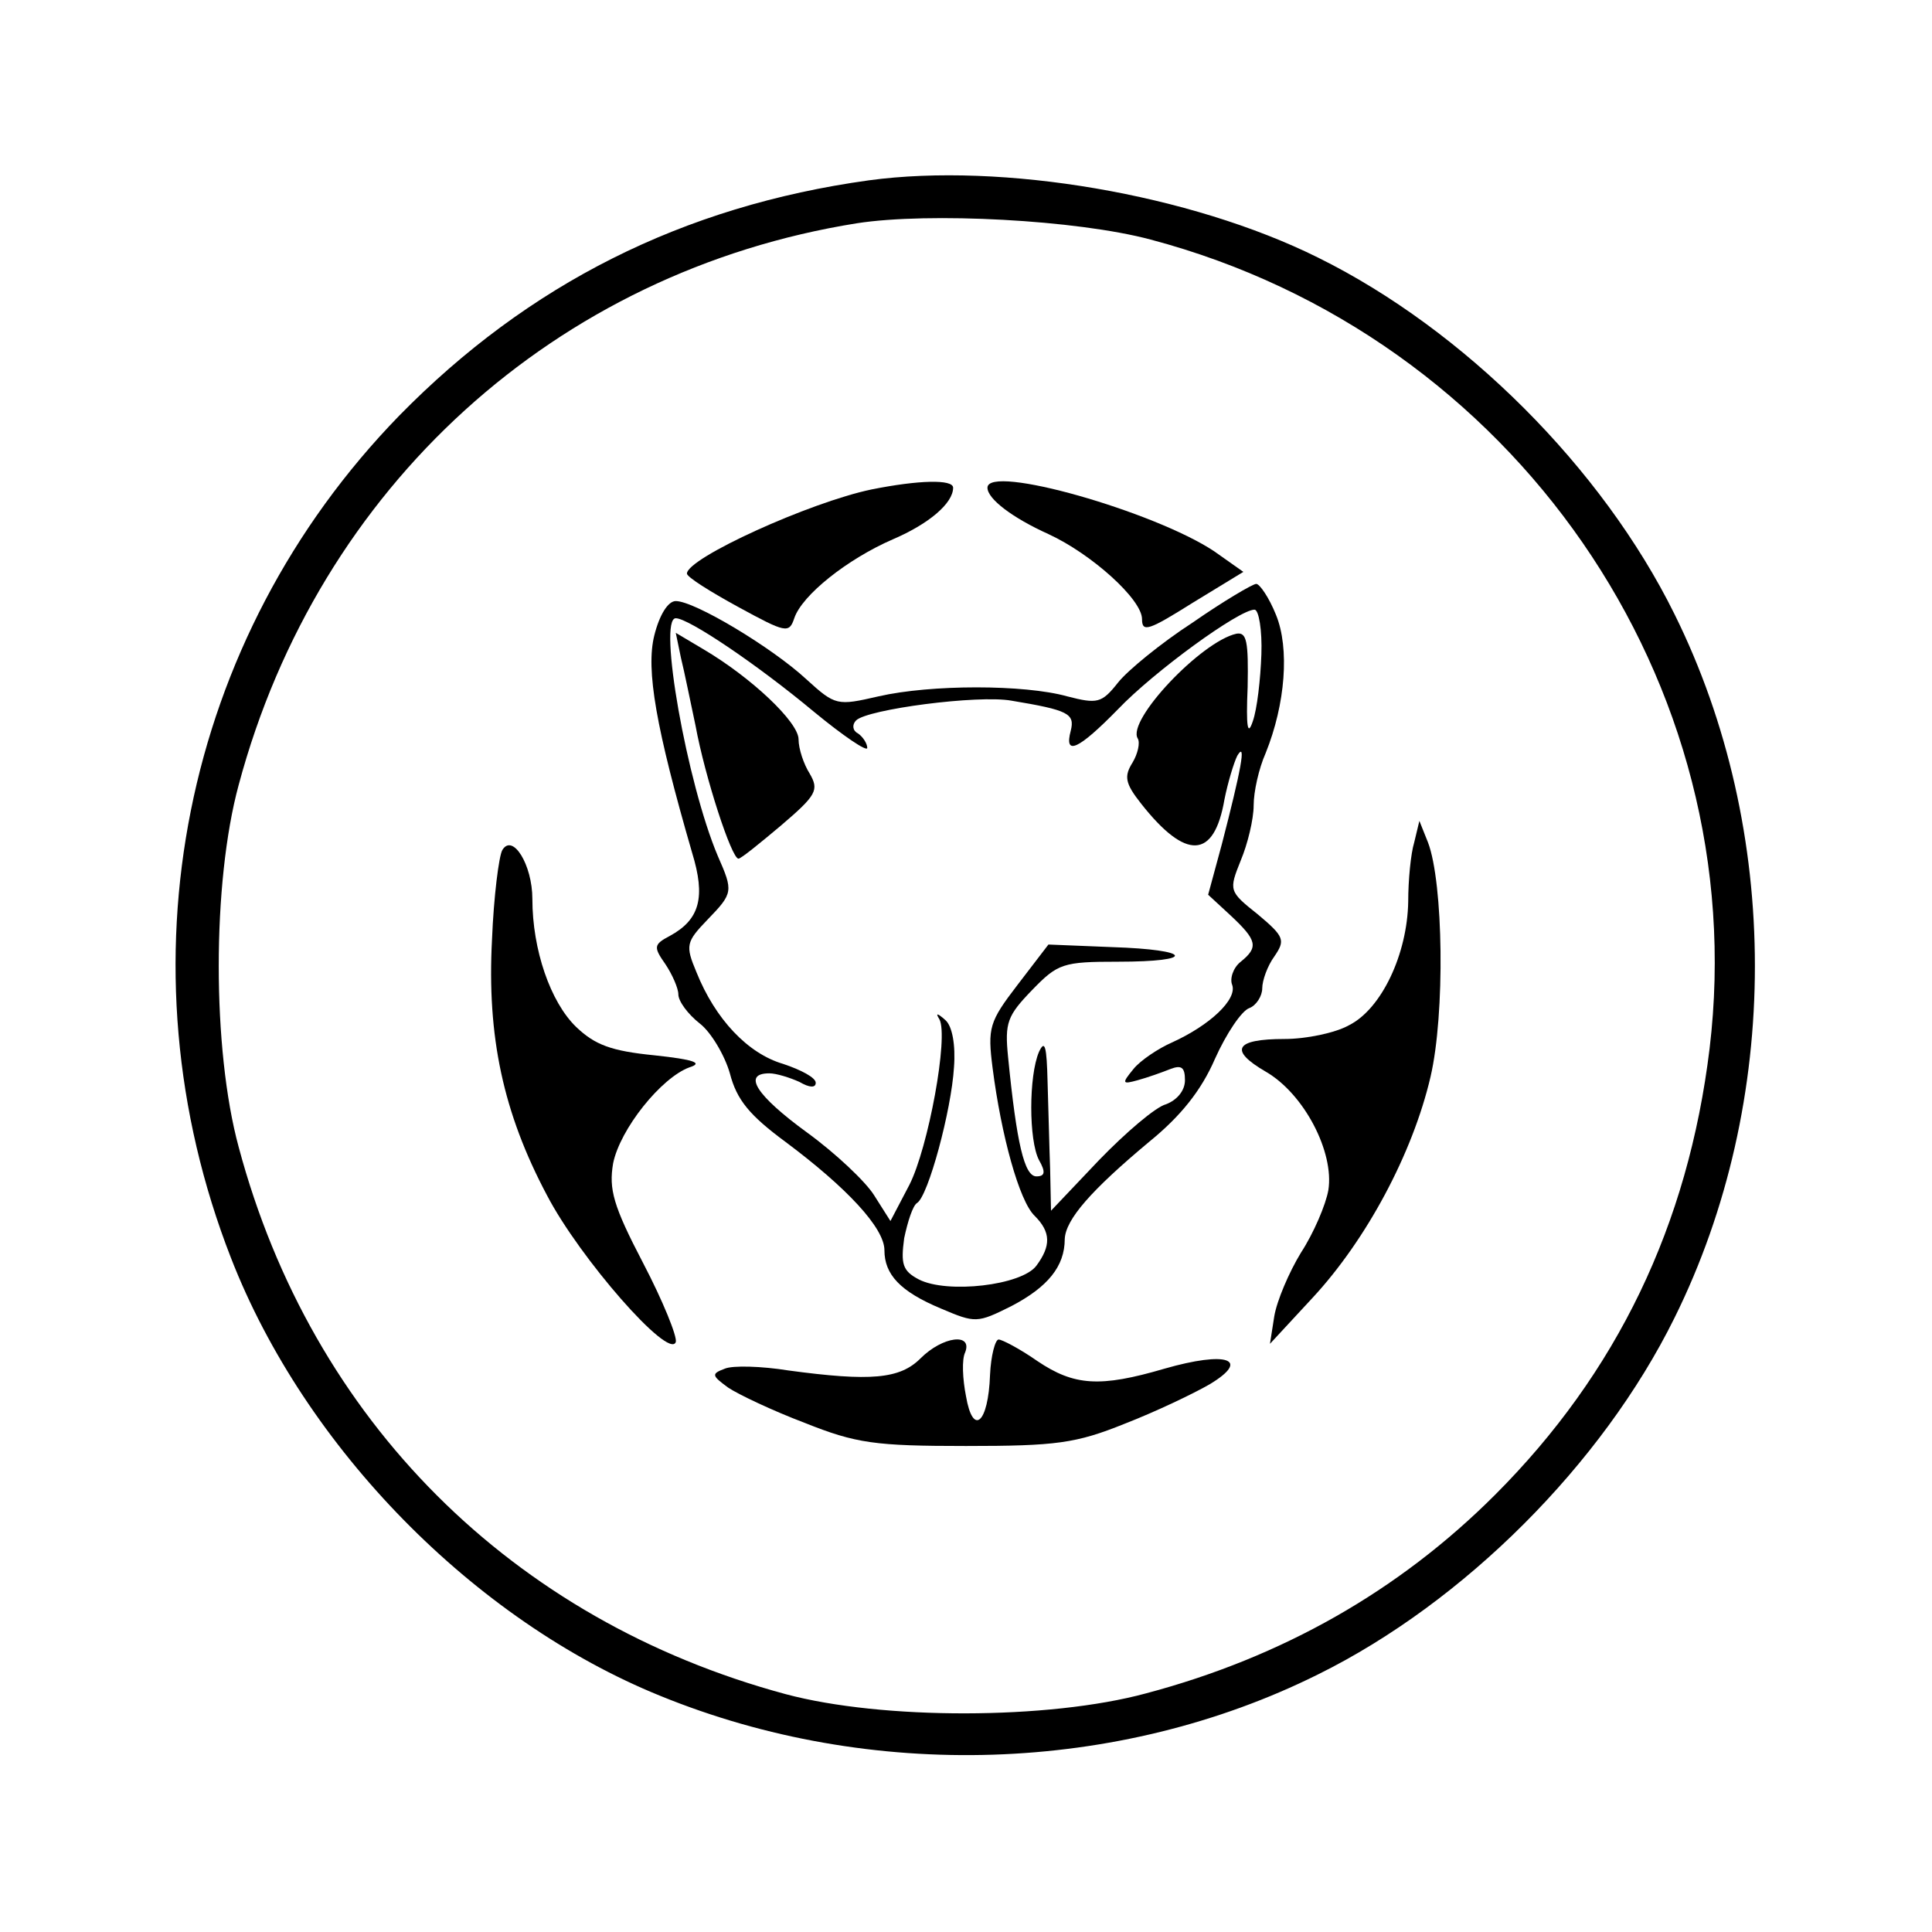
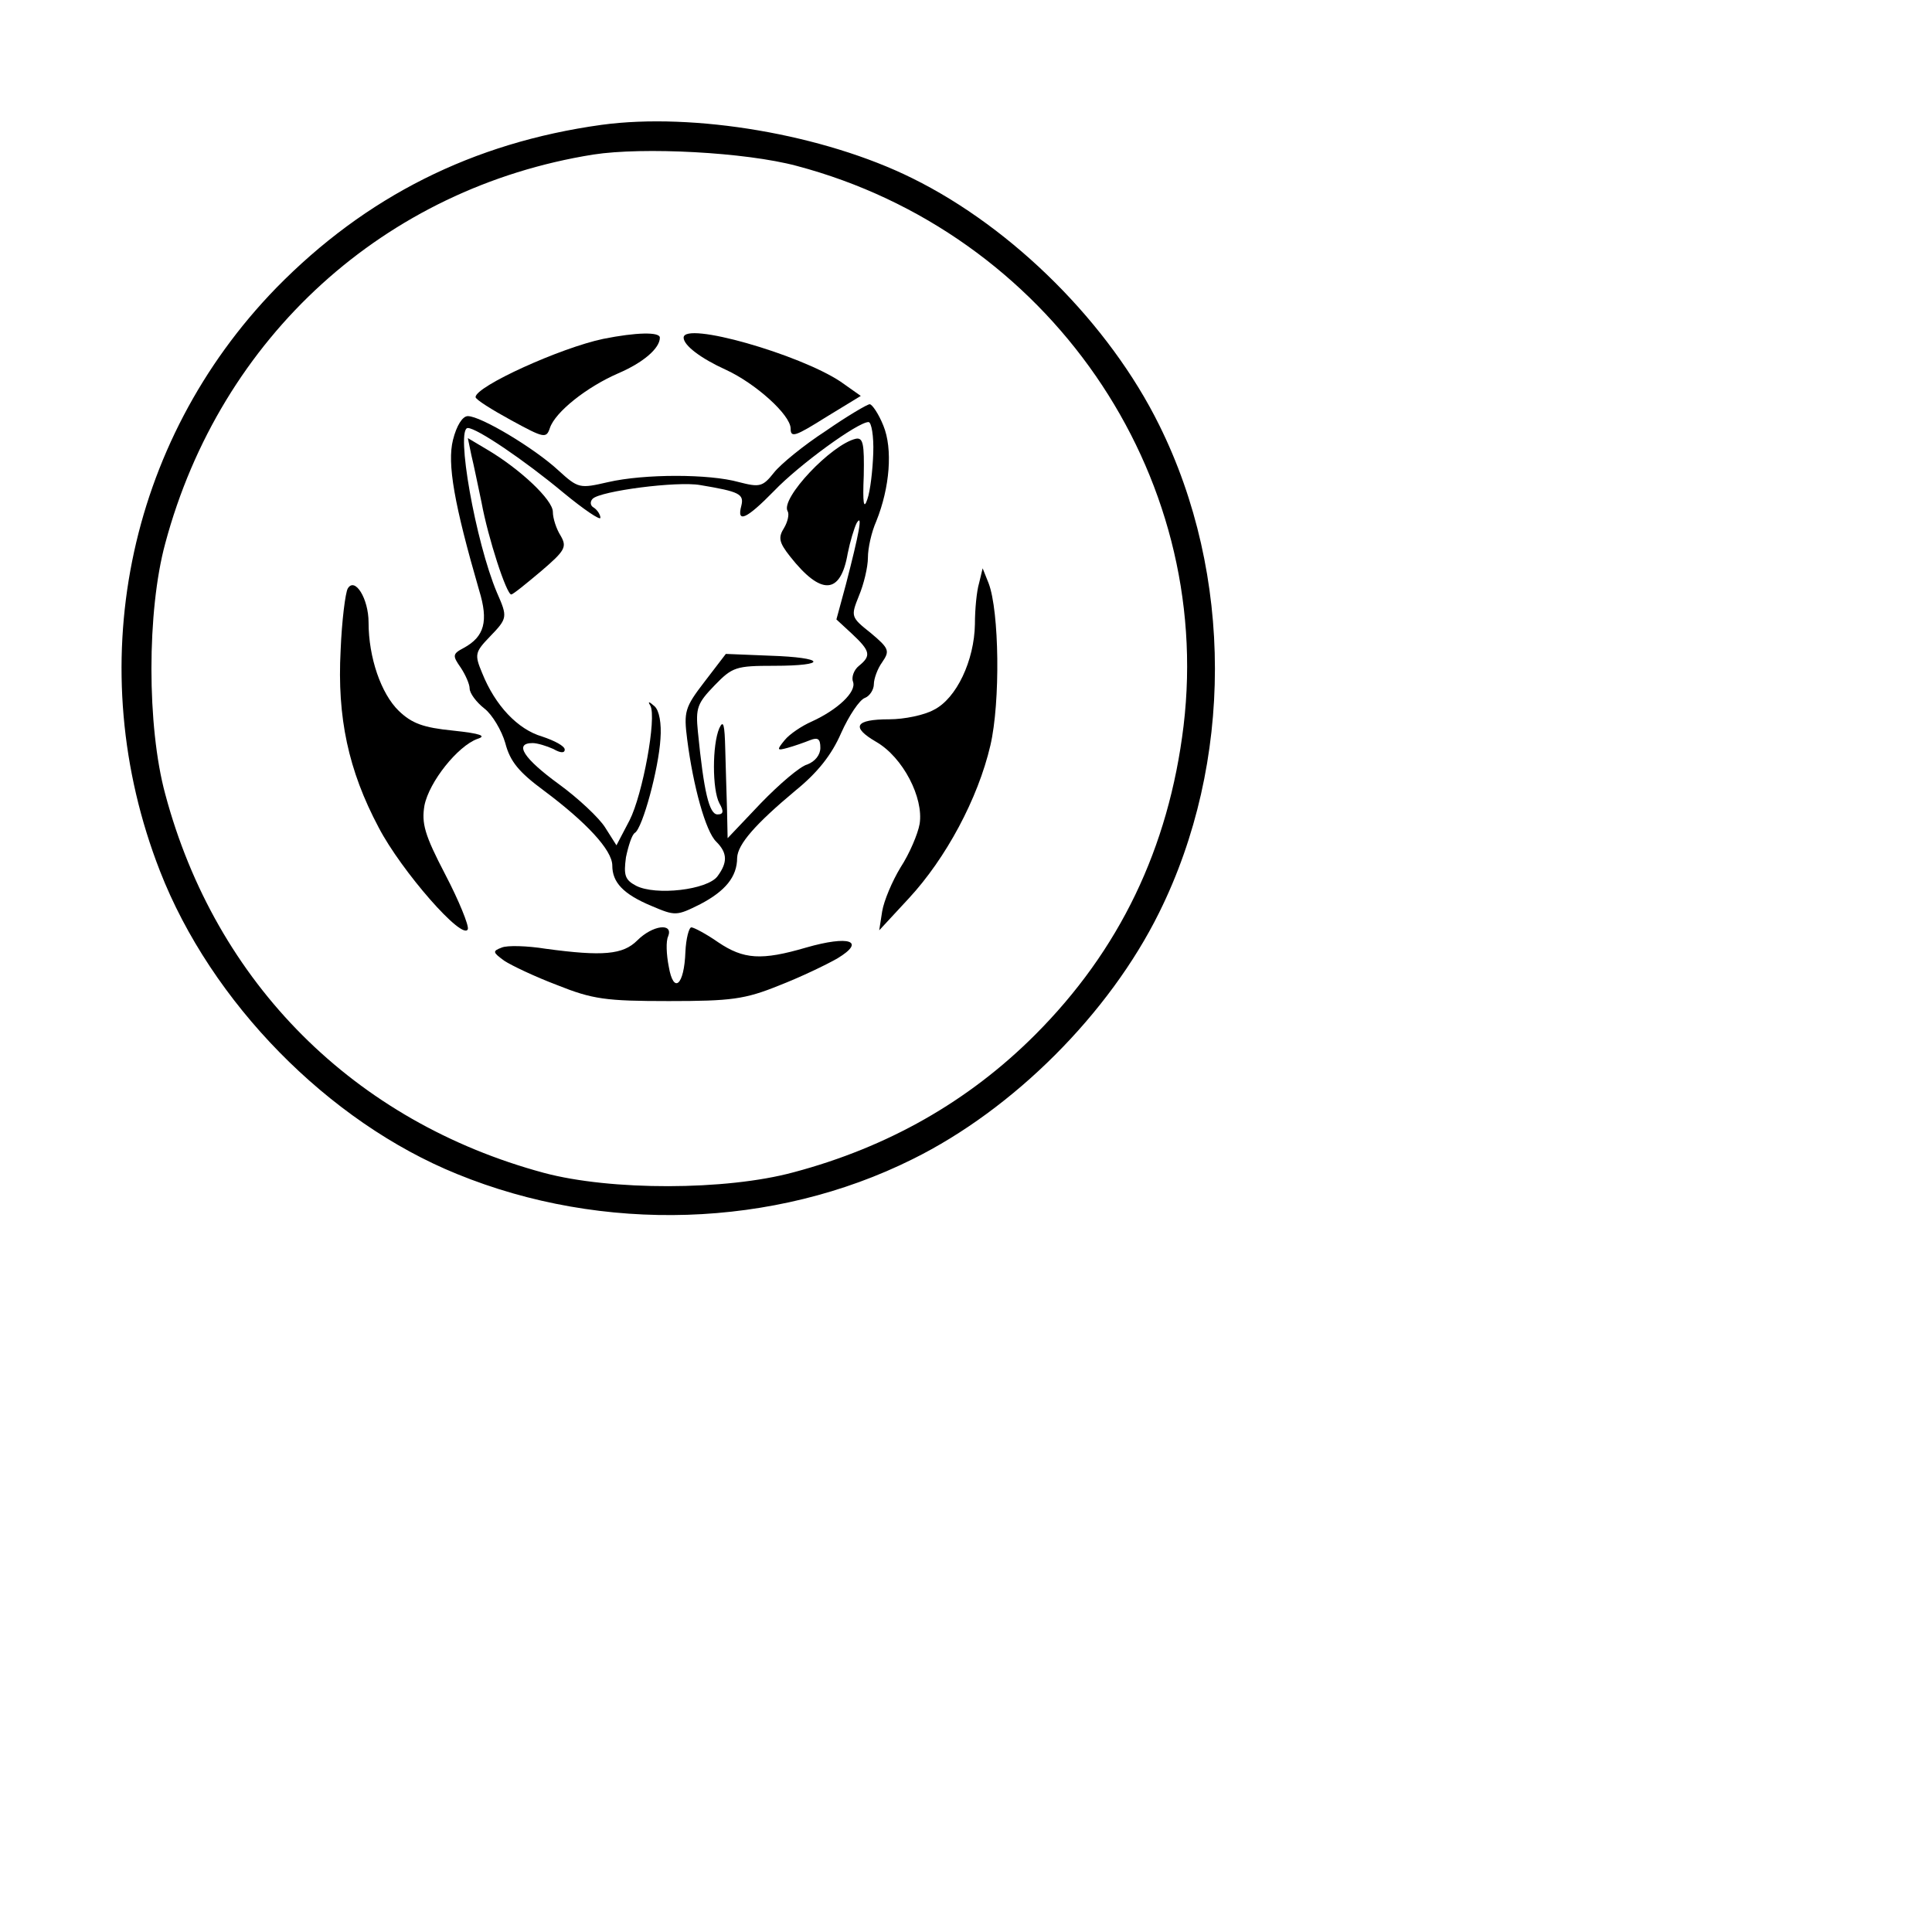
- <svg xmlns="http://www.w3.org/2000/svg" version="1.0" viewBox="0 0 225 225" preserveAspectRatio="xMidYMid meet">
+ <svg xmlns="http://www.w3.org/2000/svg" version="1.0" viewBox="0 0 325 325" preserveAspectRatio="xMidYMid meet">
  <g transform="translate(0,225) scale(0.1,-0.1)" fill="#000000" stroke="none">
    <path d="M1012 2040 c-217 -30 -397 -121 -547 -274 -253 -260 -329 -640 -196 -981 86 -221 283 -422 500 -510 245 -100 533 -91 766 25 170 84 331 245 415 415 125 252 125 568 0 820 -84 170 -245 331 -415 415 -149 74 -368 111 -523 90z m328 -69 c423 -112 702 -516 651 -942 -25 -206 -108 -378 -250 -520 -112 -112 -248 -189 -406 -231 -114 -31 -308 -31 -420 -1 -319 86 -552 319 -637 637 -31 114 -31 308 0 422 93 347 369 598 720 654 84 13 256 4 342 -19z" />
    <path d="M1015 1680 c-72 -15 -215 -80 -215 -98 0 -4 27 -21 60 -39 55 -30 59 -31 65 -13 9 27 62 69 115 92 42 18 70 42 70 60 0 10 -40 9 -95 -2z" />
    <path d="M1150 1682 c0 -13 29 -35 71 -54 50 -23 109 -76 109 -99 0 -16 8 -13 59 19 l59 36 -34 24 c-69 46 -264 102 -264 74z" />
    <path d="M1389 1525 c-37 -24 -76 -56 -87 -70 -19 -24 -24 -25 -59 -16 -50 14 -159 14 -220 0 -48 -11 -50 -11 -84 20 -40 37 -130 91 -152 91 -9 0 -19 -16 -25 -40 -10 -40 2 -108 44 -253 16 -52 9 -78 -26 -97 -19 -10 -19 -13 -5 -33 8 -12 15 -28 15 -35 0 -8 11 -23 25 -34 13 -10 29 -37 35 -58 8 -31 23 -49 65 -80 71 -53 115 -100 115 -126 0 -28 18 -48 66 -68 40 -17 42 -17 82 3 42 22 62 46 62 78 1 23 31 57 98 113 37 30 61 60 77 97 13 29 31 56 40 59 8 3 15 14 15 23 0 9 6 26 14 37 13 19 12 23 -19 49 -34 27 -34 28 -20 63 8 19 15 48 15 64 0 16 6 43 14 61 23 57 28 122 12 161 -8 20 -19 36 -23 36 -4 0 -38 -20 -74 -45z m80 -37 c-1 -29 -5 -64 -10 -78 -6 -18 -8 -7 -6 40 1 53 -1 64 -13 62 -41 -9 -128 -101 -115 -122 3 -5 0 -18 -6 -28 -10 -16 -9 -24 10 -48 52 -66 85 -65 97 5 4 20 11 43 15 51 11 18 4 -18 -18 -103 l-16 -59 26 -24 c31 -29 33 -37 12 -54 -9 -7 -13 -20 -10 -27 6 -17 -26 -47 -70 -67 -16 -7 -37 -21 -45 -31 -14 -17 -13 -18 5 -13 11 3 28 9 38 13 13 5 17 2 17 -13 0 -12 -9 -23 -22 -28 -12 -3 -47 -33 -78 -65 l-56 -59 -1 48 c-1 26 -2 72 -3 102 -1 41 -3 50 -10 35 -12 -28 -12 -103 0 -126 8 -14 7 -19 -3 -19 -14 0 -23 38 -33 139 -4 40 -1 48 28 78 30 31 36 33 100 33 92 0 87 14 -7 17 l-74 3 -36 -47 c-33 -43 -35 -50 -29 -97 10 -78 31 -155 49 -172 19 -19 19 -35 2 -58 -17 -23 -104 -33 -137 -16 -19 10 -21 18 -17 48 4 19 10 38 15 41 13 8 40 108 43 158 2 26 -2 48 -10 55 -9 8 -12 9 -7 1 11 -20 -13 -150 -35 -193 l-22 -42 -19 30 c-10 16 -45 49 -78 73 -59 43 -76 69 -44 69 8 0 24 -5 35 -10 12 -7 19 -7 19 -1 0 6 -17 15 -38 22 -41 12 -79 52 -101 107 -13 31 -12 35 13 61 30 31 30 33 12 74 -36 85 -70 277 -49 277 15 0 95 -54 161 -109 34 -28 62 -47 62 -42 0 5 -5 13 -11 17 -6 3 -7 10 -2 15 13 13 142 30 181 23 66 -11 74 -15 69 -35 -8 -30 9 -22 55 25 42 44 141 116 159 116 5 0 9 -24 8 -52z" />
    <path d="M793 1484 c4 -16 11 -51 17 -79 11 -60 42 -155 50 -155 3 0 25 18 50 39 41 35 44 41 33 60 -7 11 -13 29 -13 40 0 20 -55 72 -111 105 l-32 19 6 -29z" />
    <path d="M1647 1269 c-4 -13 -7 -44 -7 -69 -1 -61 -31 -125 -69 -144 -16 -9 -50 -16 -75 -16 -58 0 -65 -13 -22 -38 45 -26 80 -94 73 -138 -3 -17 -17 -50 -32 -73 -14 -23 -28 -56 -31 -74 l-5 -32 50 54 c62 67 116 167 137 257 17 73 15 226 -3 273 l-10 25 -6 -25z" />
    <path d="M585 1260 c-4 -7 -10 -54 -12 -104 -6 -113 13 -202 64 -298 38 -73 142 -192 150 -171 2 6 -15 48 -38 92 -35 67 -40 86 -35 116 8 40 56 100 89 112 16 5 6 9 -41 14 -50 5 -69 12 -91 33 -30 29 -51 90 -51 149 0 40 -23 77 -35 57z" />
    <path d="M1072 668 c-24 -24 -58 -27 -154 -14 -31 5 -65 6 -74 2 -16 -6 -15 -8 4 -22 12 -8 52 -27 89 -41 60 -24 82 -27 188 -27 105 0 128 3 185 26 36 14 80 35 99 46 48 29 20 39 -53 18 -75 -22 -105 -20 -148 9 -20 14 -41 25 -45 25 -4 0 -9 -19 -10 -41 -2 -57 -20 -72 -28 -25 -4 20 -5 43 -1 51 9 23 -26 19 -52 -7z" />
  </g>
</svg>
